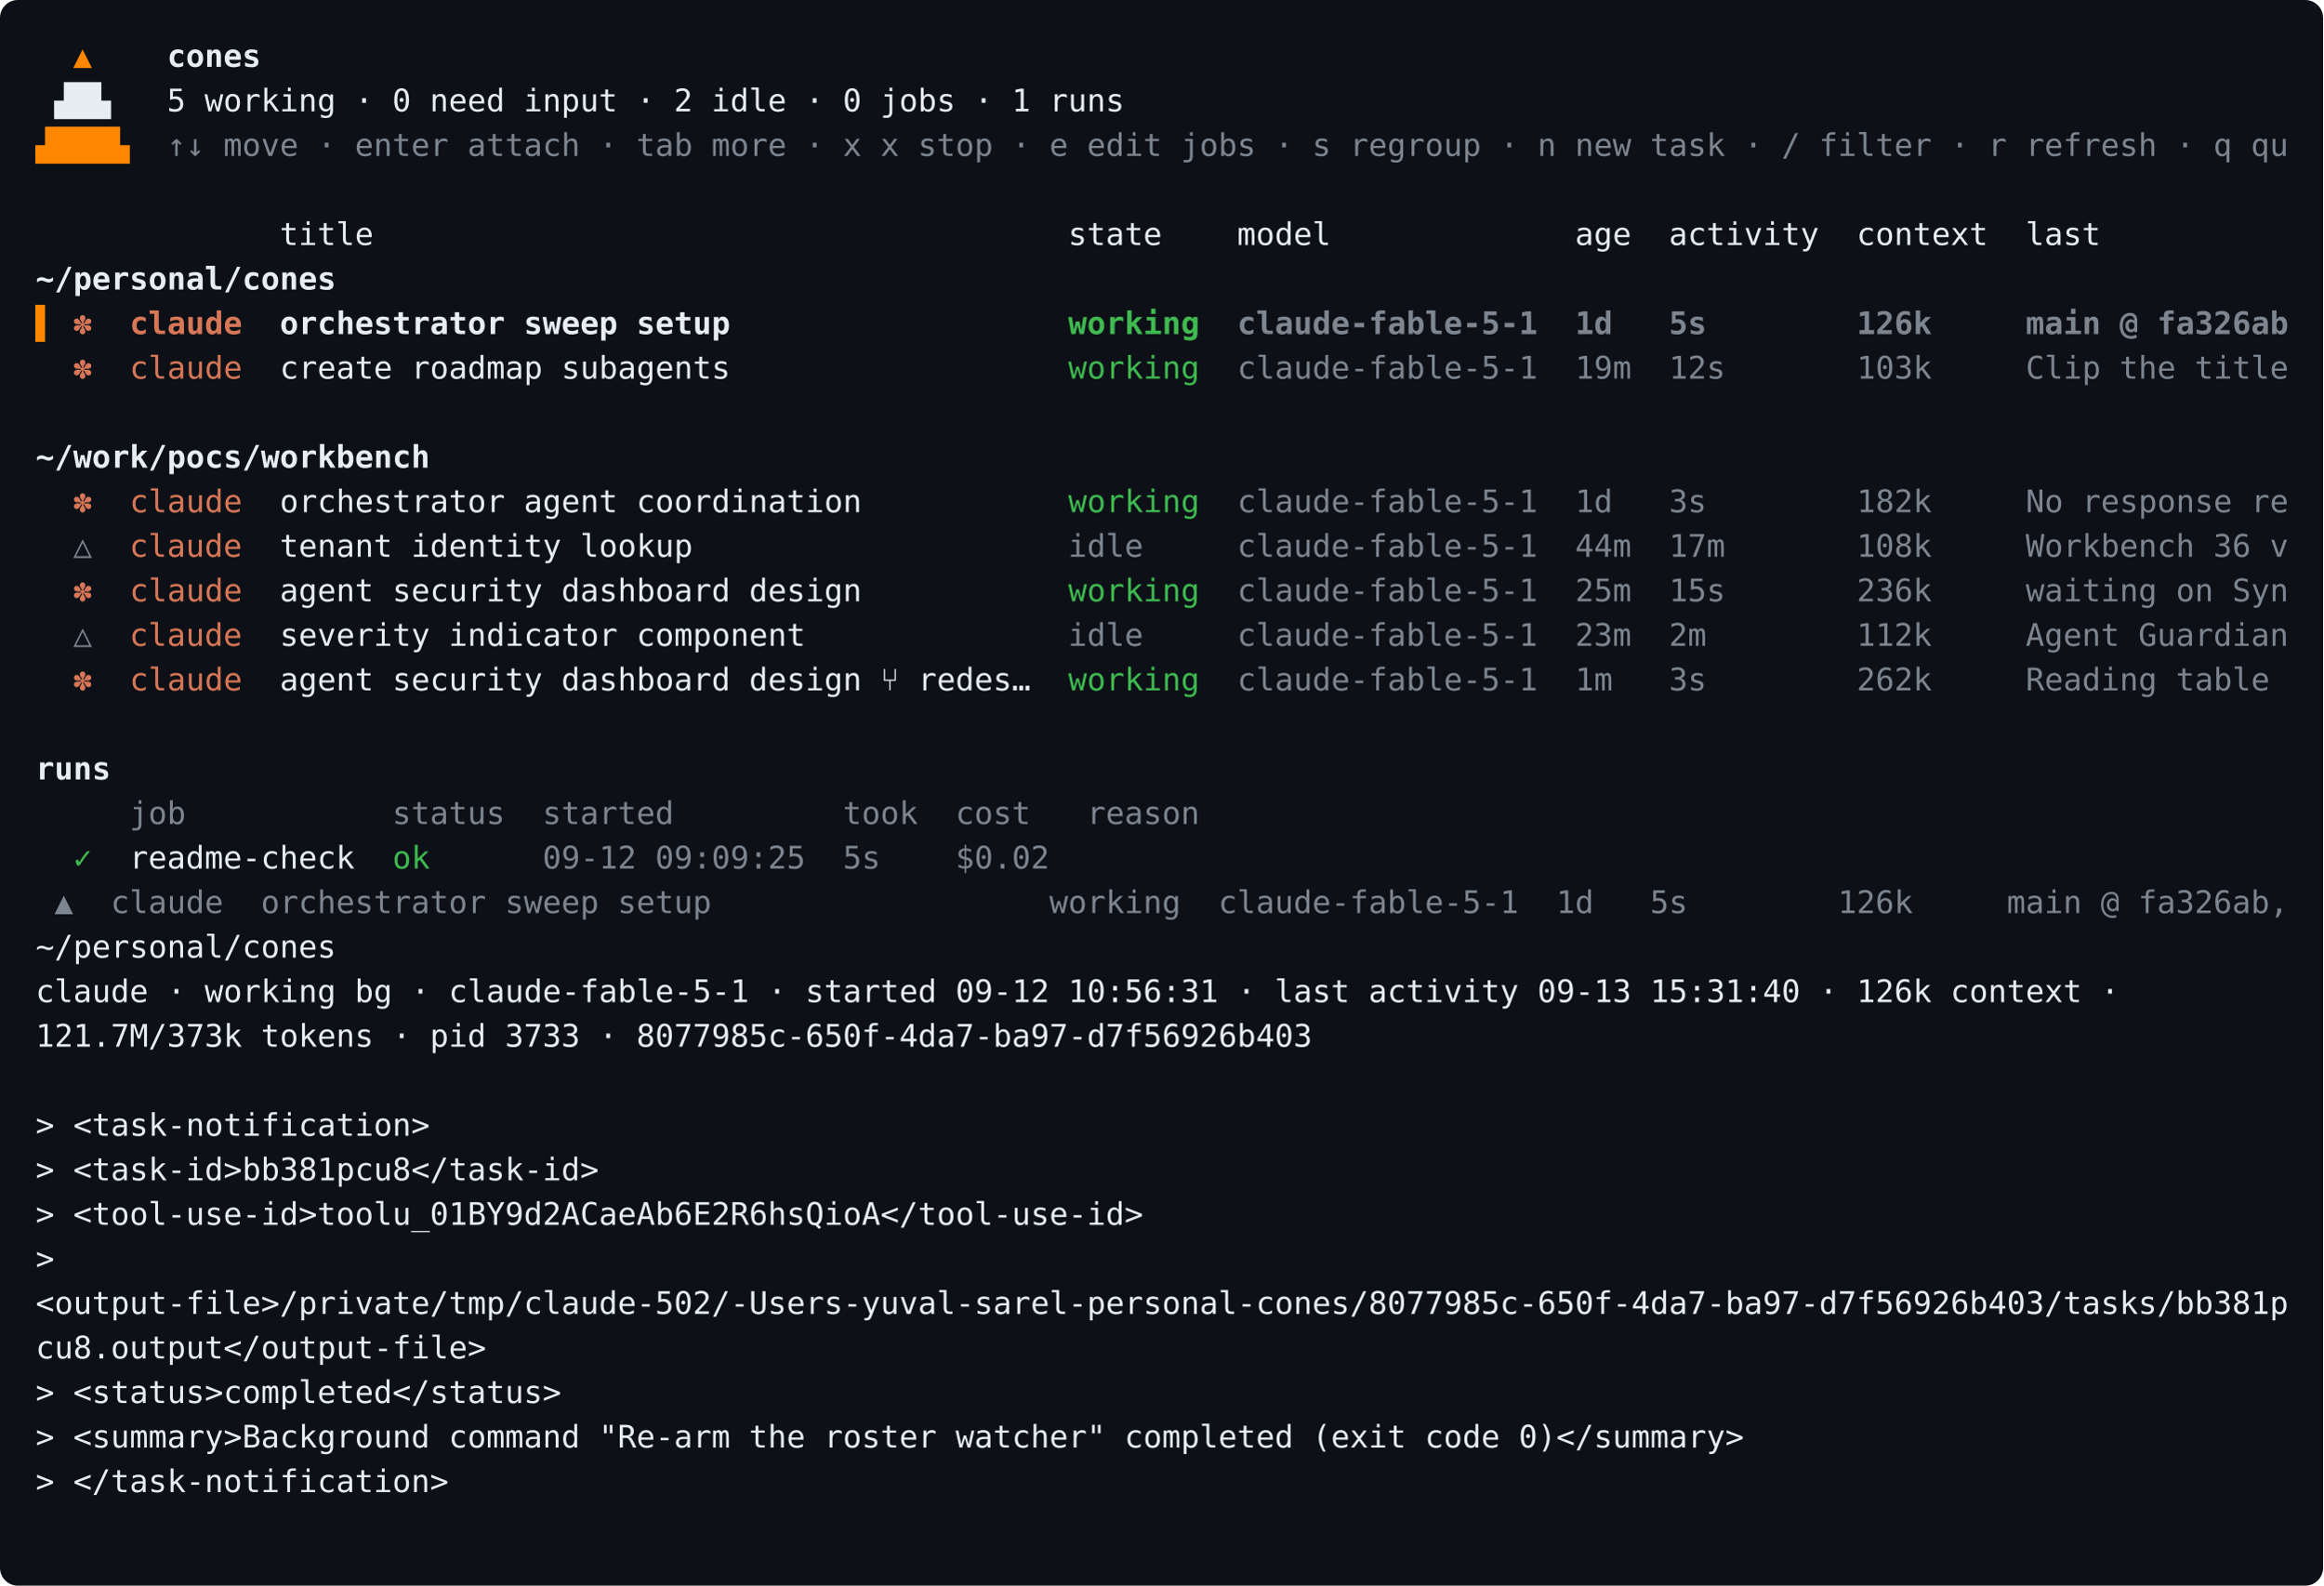
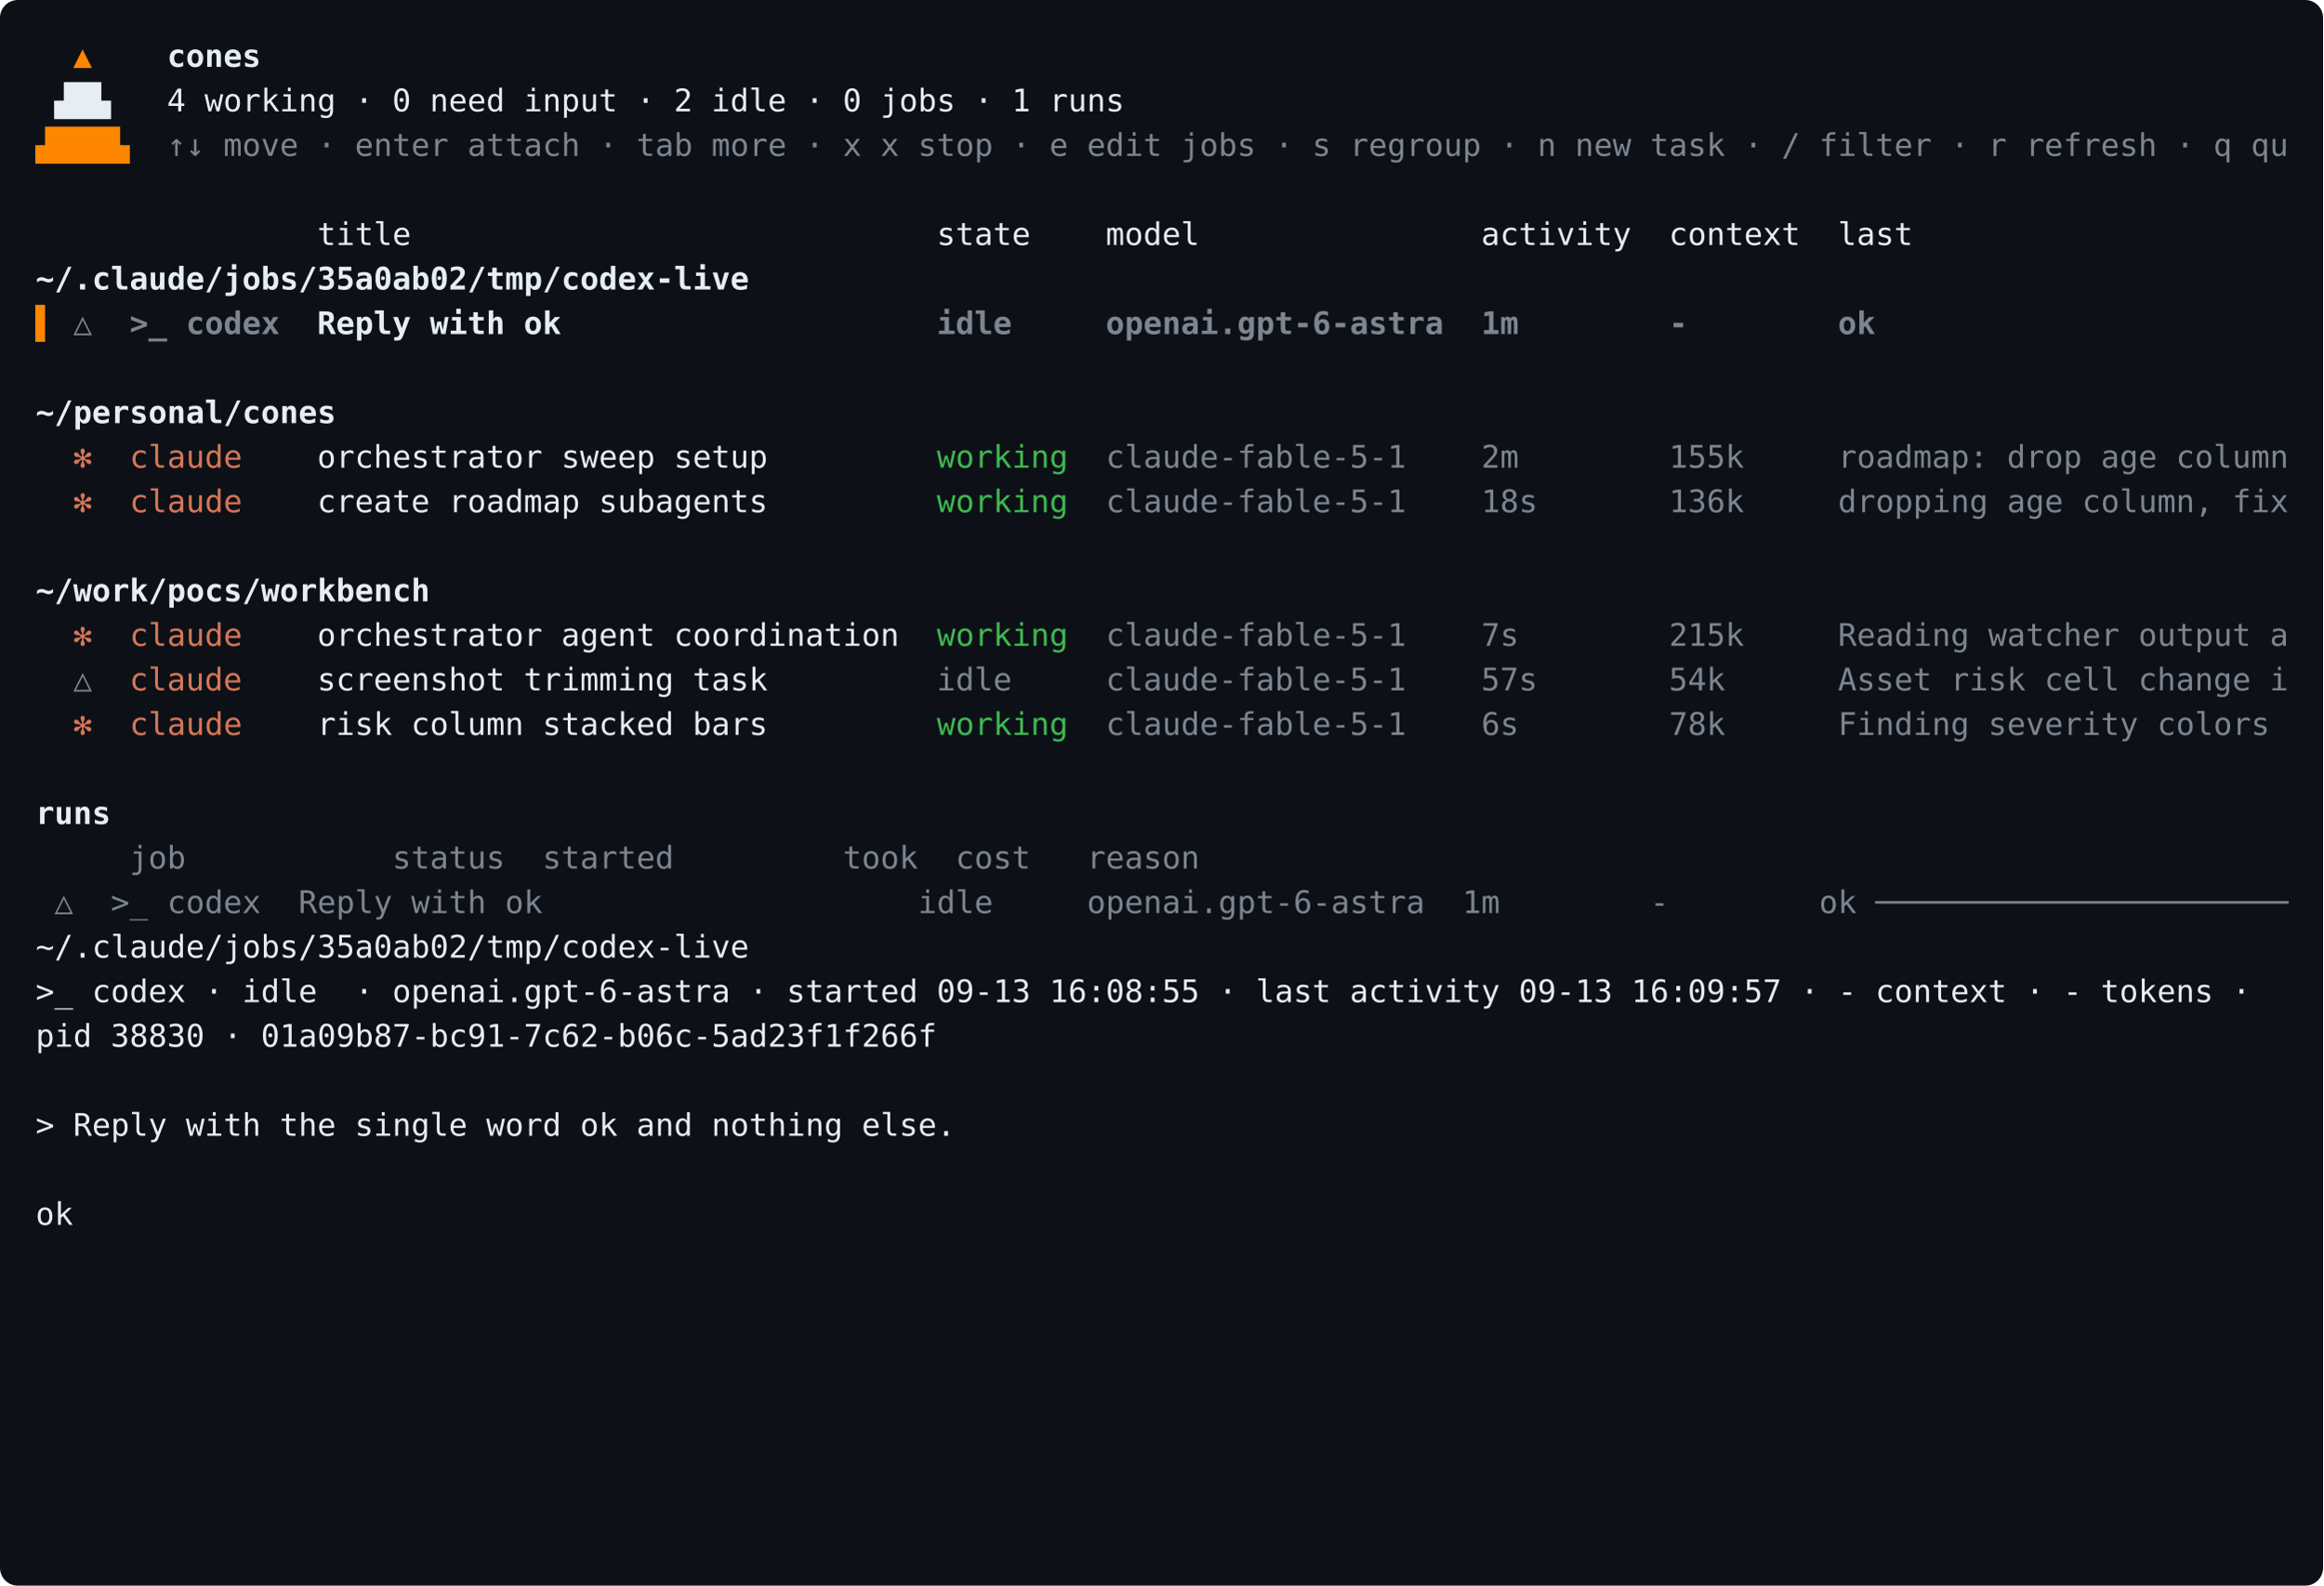
<svg xmlns="http://www.w3.org/2000/svg" width="1043" height="712" viewBox="0 0 1043 712" font-family="SFMono-Regular,Menlo,Consolas,monospace" font-size="14">
  <rect width="1043" height="712" rx="8" fill="#0d1117" />
  <text x="16.0" y="30" xml:space="preserve" textLength="42.1" lengthAdjust="spacingAndGlyphs" fill="#ff8700">  ▲  </text>
  <text x="75.0" y="30" xml:space="preserve" textLength="42.1" lengthAdjust="spacingAndGlyphs" fill="#e6edf3" font-weight="700">cones</text>
  <text x="16.0" y="50" xml:space="preserve" textLength="42.1" lengthAdjust="spacingAndGlyphs" fill="#e6edf3"> ▟█▙ </text>
-   <text x="58.1" y="50" xml:space="preserve" textLength="446.8" lengthAdjust="spacingAndGlyphs" fill="#e6edf3">  5 working · 0 need input · 2 idle · 0 jobs · 1 runs</text>
+   <text x="58.1" y="50" xml:space="preserve" textLength="446.8" lengthAdjust="spacingAndGlyphs" fill="#e6edf3">  4 working · 0 need input · 2 idle · 0 jobs · 1 runs</text>
  <text x="16.0" y="70" xml:space="preserve" textLength="42.1" lengthAdjust="spacingAndGlyphs" fill="#ff8700">▟███▙</text>
  <text x="75.0" y="70" xml:space="preserve" textLength="952.6" lengthAdjust="spacingAndGlyphs" fill="#7d8590">↑↓ move · enter attach · tab more · x x stop · e edit jobs · s regroup · n new task · / filter · r refresh · q qu</text>
-   <text x="16.0" y="110" xml:space="preserve" textLength="927.3" lengthAdjust="spacingAndGlyphs" fill="#e6edf3">             title                                     state    model             age  activity  context  last</text>
-   <text x="16.0" y="130" xml:space="preserve" textLength="134.9" lengthAdjust="spacingAndGlyphs" fill="#e6edf3" font-weight="700">~/personal/cones</text>
+   <text x="16.0" y="110" xml:space="preserve" textLength="843.0" lengthAdjust="spacingAndGlyphs" fill="#e6edf3">               title                            state    model               activity  context  last</text>
+   <text x="16.0" y="130" xml:space="preserve" textLength="320.3" lengthAdjust="spacingAndGlyphs" fill="#e6edf3" font-weight="700">~/.claude/jobs/35a0ab02/tmp/codex-live</text>
  <text x="16.0" y="150" xml:space="preserve" textLength="16.9" lengthAdjust="spacingAndGlyphs" fill="#ff8700" font-weight="700">▌ </text>
-   <text x="32.9" y="150" xml:space="preserve" textLength="92.7" lengthAdjust="spacingAndGlyphs" fill="#d77757" font-weight="700">✽  claude  </text>
-   <text x="125.6" y="150" xml:space="preserve" textLength="354.1" lengthAdjust="spacingAndGlyphs" fill="#e6edf3" font-weight="700">orchestrator sweep setup                  </text>
-   <text x="479.6" y="150" xml:space="preserve" textLength="75.9" lengthAdjust="spacingAndGlyphs" fill="#3fb950" font-weight="700">working  </text>
-   <text x="555.5" y="150" xml:space="preserve" textLength="472.1" lengthAdjust="spacingAndGlyphs" fill="#7d8590" font-weight="700">claude-fable-5-1  1d   5s        126k     main @ fa326ab</text>
-   <text x="32.9" y="170" xml:space="preserve" textLength="92.7" lengthAdjust="spacingAndGlyphs" fill="#d77757">✽  claude  </text>
-   <text x="125.6" y="170" xml:space="preserve" textLength="354.1" lengthAdjust="spacingAndGlyphs" fill="#e6edf3">create roadmap subagents                  </text>
-   <text x="479.6" y="170" xml:space="preserve" textLength="75.9" lengthAdjust="spacingAndGlyphs" fill="#3fb950">working  </text>
-   <text x="555.5" y="170" xml:space="preserve" textLength="472.1" lengthAdjust="spacingAndGlyphs" fill="#7d8590">claude-fable-5-1  19m  12s       103k     Clip the title</text>
-   <text x="16.0" y="210" xml:space="preserve" textLength="177.0" lengthAdjust="spacingAndGlyphs" fill="#e6edf3" font-weight="700">~/work/pocs/workbench</text>
-   <text x="32.9" y="230" xml:space="preserve" textLength="92.7" lengthAdjust="spacingAndGlyphs" fill="#d77757">✽  claude  </text>
-   <text x="125.6" y="230" xml:space="preserve" textLength="354.1" lengthAdjust="spacingAndGlyphs" fill="#e6edf3">orchestrator agent coordination           </text>
-   <text x="479.6" y="230" xml:space="preserve" textLength="75.9" lengthAdjust="spacingAndGlyphs" fill="#3fb950">working  </text>
-   <text x="555.5" y="230" xml:space="preserve" textLength="472.1" lengthAdjust="spacingAndGlyphs" fill="#7d8590">claude-fable-5-1  1d   3s        182k     No response re</text>
-   <text x="32.9" y="250" xml:space="preserve" textLength="25.3" lengthAdjust="spacingAndGlyphs" fill="#7d8590">△  </text>
-   <text x="58.1" y="250" xml:space="preserve" textLength="67.4" lengthAdjust="spacingAndGlyphs" fill="#d77757">claude  </text>
-   <text x="125.6" y="250" xml:space="preserve" textLength="354.1" lengthAdjust="spacingAndGlyphs" fill="#e6edf3">tenant identity lookup                    </text>
-   <text x="479.6" y="250" xml:space="preserve" textLength="547.9" lengthAdjust="spacingAndGlyphs" fill="#7d8590">idle     claude-fable-5-1  44m  17m       108k     Workbench 36 v</text>
-   <text x="32.9" y="270" xml:space="preserve" textLength="92.7" lengthAdjust="spacingAndGlyphs" fill="#d77757">✽  claude  </text>
-   <text x="125.6" y="270" xml:space="preserve" textLength="354.1" lengthAdjust="spacingAndGlyphs" fill="#e6edf3">agent security dashboard design           </text>
-   <text x="479.6" y="270" xml:space="preserve" textLength="75.9" lengthAdjust="spacingAndGlyphs" fill="#3fb950">working  </text>
-   <text x="555.5" y="270" xml:space="preserve" textLength="472.1" lengthAdjust="spacingAndGlyphs" fill="#7d8590">claude-fable-5-1  25m  15s       236k     waiting on Syn</text>
-   <text x="32.9" y="290" xml:space="preserve" textLength="25.3" lengthAdjust="spacingAndGlyphs" fill="#7d8590">△  </text>
-   <text x="58.1" y="290" xml:space="preserve" textLength="67.4" lengthAdjust="spacingAndGlyphs" fill="#d77757">claude  </text>
-   <text x="125.6" y="290" xml:space="preserve" textLength="354.1" lengthAdjust="spacingAndGlyphs" fill="#e6edf3">severity indicator component              </text>
-   <text x="479.6" y="290" xml:space="preserve" textLength="547.9" lengthAdjust="spacingAndGlyphs" fill="#7d8590">idle     claude-fable-5-1  23m  2m        112k     Agent Guardian</text>
-   <text x="32.9" y="310" xml:space="preserve" textLength="92.7" lengthAdjust="spacingAndGlyphs" fill="#d77757">✽  claude  </text>
-   <text x="125.6" y="310" xml:space="preserve" textLength="354.1" lengthAdjust="spacingAndGlyphs" fill="#e6edf3">agent security dashboard design ⑂ redes…  </text>
-   <text x="479.6" y="310" xml:space="preserve" textLength="75.9" lengthAdjust="spacingAndGlyphs" fill="#3fb950">working  </text>
-   <text x="555.5" y="310" xml:space="preserve" textLength="463.6" lengthAdjust="spacingAndGlyphs" fill="#7d8590">claude-fable-5-1  1m   3s        262k     Reading table</text>
-   <text x="16.0" y="350" xml:space="preserve" textLength="33.7" lengthAdjust="spacingAndGlyphs" fill="#e6edf3" font-weight="700">runs</text>
-   <text x="16.0" y="370" xml:space="preserve" textLength="522.7" lengthAdjust="spacingAndGlyphs" fill="#7d8590">     job           status  started         took  cost   reason</text>
-   <text x="32.9" y="390" xml:space="preserve" textLength="25.3" lengthAdjust="spacingAndGlyphs" fill="#3fb950">✓  </text>
-   <text x="58.1" y="390" xml:space="preserve" textLength="118.0" lengthAdjust="spacingAndGlyphs" fill="#e6edf3">readme-check  </text>
-   <text x="176.2" y="390" xml:space="preserve" textLength="67.4" lengthAdjust="spacingAndGlyphs" fill="#3fb950">ok      </text>
-   <text x="243.6" y="390" xml:space="preserve" textLength="244.5" lengthAdjust="spacingAndGlyphs" fill="#7d8590">09-12 09:09:25  5s    $0.02  </text>
-   <text x="16.0" y="410" xml:space="preserve" textLength="1011.6" lengthAdjust="spacingAndGlyphs" fill="#7d8590"> ▲  claude  orchestrator sweep setup                  working  claude-fable-5-1  1d   5s        126k     main @ fa326ab,</text>
-   <text x="16.0" y="430" xml:space="preserve" textLength="134.9" lengthAdjust="spacingAndGlyphs" fill="#e6edf3">~/personal/cones</text>
-   <text x="16.0" y="450" xml:space="preserve" textLength="935.7" lengthAdjust="spacingAndGlyphs" fill="#e6edf3">claude · working bg · claude-fable-5-1 · started 09-12 10:56:31 · last activity 09-13 15:31:40 · 126k context ·</text>
-   <text x="16.0" y="470" xml:space="preserve" textLength="573.2" lengthAdjust="spacingAndGlyphs" fill="#e6edf3">121.7M/373k tokens · pid 3733 · 8077985c-650f-4da7-ba97-d7f56926b403</text>
-   <text x="16.0" y="510" xml:space="preserve" textLength="177.0" lengthAdjust="spacingAndGlyphs" fill="#e6edf3">&gt; &lt;task-notification&gt;</text>
-   <text x="16.0" y="530" xml:space="preserve" textLength="252.9" lengthAdjust="spacingAndGlyphs" fill="#e6edf3">&gt; &lt;task-id&gt;bb381pcu8&lt;/task-id&gt;</text>
-   <text x="16.0" y="550" xml:space="preserve" textLength="497.4" lengthAdjust="spacingAndGlyphs" fill="#e6edf3">&gt; &lt;tool-use-id&gt;toolu_01BY9d2ACaeAb6E2R6hsQioA&lt;/tool-use-id&gt;</text>
-   <text x="16.0" y="570" xml:space="preserve" textLength="8.4" lengthAdjust="spacingAndGlyphs" fill="#e6edf3">&gt;</text>
-   <text x="16.0" y="590" xml:space="preserve" textLength="1011.6" lengthAdjust="spacingAndGlyphs" fill="#e6edf3">&lt;output-file&gt;/private/tmp/claude-502/-Users-yuval-sarel-personal-cones/8077985c-650f-4da7-ba97-d7f56926b403/tasks/bb381p</text>
-   <text x="16.0" y="610" xml:space="preserve" textLength="202.3" lengthAdjust="spacingAndGlyphs" fill="#e6edf3">cu8.output&lt;/output-file&gt;</text>
-   <text x="16.0" y="630" xml:space="preserve" textLength="236.0" lengthAdjust="spacingAndGlyphs" fill="#e6edf3">&gt; &lt;status&gt;completed&lt;/status&gt;</text>
-   <text x="16.0" y="650" xml:space="preserve" textLength="767.1" lengthAdjust="spacingAndGlyphs" fill="#e6edf3">&gt; &lt;summary&gt;Background command "Re-arm the roster watcher" completed (exit code 0)&lt;/summary&gt;</text>
-   <text x="16.0" y="670" xml:space="preserve" textLength="185.5" lengthAdjust="spacingAndGlyphs" fill="#e6edf3">&gt; &lt;/task-notification&gt;</text>
+   <text x="32.9" y="150" xml:space="preserve" textLength="109.6" lengthAdjust="spacingAndGlyphs" fill="#7d8590" font-weight="700">△  &gt;_ codex  </text>
+   <text x="142.4" y="150" xml:space="preserve" textLength="278.2" lengthAdjust="spacingAndGlyphs" fill="#e6edf3" font-weight="700">Reply with ok                    </text>
+   <text x="420.6" y="150" xml:space="preserve" textLength="421.5" lengthAdjust="spacingAndGlyphs" fill="#7d8590" font-weight="700">idle     openai.gpt-6-astra  1m        -        ok</text>
+   <text x="16.0" y="190" xml:space="preserve" textLength="134.9" lengthAdjust="spacingAndGlyphs" fill="#e6edf3" font-weight="700">~/personal/cones</text>
+   <text x="32.9" y="210" xml:space="preserve" textLength="109.6" lengthAdjust="spacingAndGlyphs" fill="#d77757">✻  claude    </text>
+   <text x="142.4" y="210" xml:space="preserve" textLength="278.2" lengthAdjust="spacingAndGlyphs" fill="#e6edf3">orchestrator sweep setup         </text>
+   <text x="420.6" y="210" xml:space="preserve" textLength="75.9" lengthAdjust="spacingAndGlyphs" fill="#3fb950">working  </text>
+   <text x="496.5" y="210" xml:space="preserve" textLength="531.1" lengthAdjust="spacingAndGlyphs" fill="#7d8590">claude-fable-5-1    2m        155k     roadmap: drop age column</text>
+   <text x="32.9" y="230" xml:space="preserve" textLength="109.6" lengthAdjust="spacingAndGlyphs" fill="#d77757">✻  claude    </text>
+   <text x="142.4" y="230" xml:space="preserve" textLength="278.2" lengthAdjust="spacingAndGlyphs" fill="#e6edf3">create roadmap subagents         </text>
+   <text x="420.6" y="230" xml:space="preserve" textLength="75.9" lengthAdjust="spacingAndGlyphs" fill="#3fb950">working  </text>
+   <text x="496.5" y="230" xml:space="preserve" textLength="531.1" lengthAdjust="spacingAndGlyphs" fill="#7d8590">claude-fable-5-1    18s       136k     dropping age column, fix</text>
+   <text x="16.0" y="270" xml:space="preserve" textLength="177.0" lengthAdjust="spacingAndGlyphs" fill="#e6edf3" font-weight="700">~/work/pocs/workbench</text>
+   <text x="32.9" y="290" xml:space="preserve" textLength="109.6" lengthAdjust="spacingAndGlyphs" fill="#d77757">✻  claude    </text>
+   <text x="142.4" y="290" xml:space="preserve" textLength="278.2" lengthAdjust="spacingAndGlyphs" fill="#e6edf3">orchestrator agent coordination  </text>
+   <text x="420.6" y="290" xml:space="preserve" textLength="75.9" lengthAdjust="spacingAndGlyphs" fill="#3fb950">working  </text>
+   <text x="496.5" y="290" xml:space="preserve" textLength="531.1" lengthAdjust="spacingAndGlyphs" fill="#7d8590">claude-fable-5-1    7s        215k     Reading watcher output a</text>
+   <text x="32.9" y="310" xml:space="preserve" textLength="25.3" lengthAdjust="spacingAndGlyphs" fill="#7d8590">△  </text>
+   <text x="58.1" y="310" xml:space="preserve" textLength="84.3" lengthAdjust="spacingAndGlyphs" fill="#d77757">claude    </text>
+   <text x="142.4" y="310" xml:space="preserve" textLength="278.2" lengthAdjust="spacingAndGlyphs" fill="#e6edf3">screenshot trimming task         </text>
+   <text x="420.6" y="310" xml:space="preserve" textLength="607.0" lengthAdjust="spacingAndGlyphs" fill="#7d8590">idle     claude-fable-5-1    57s       54k      Asset risk cell change i</text>
+   <text x="32.9" y="330" xml:space="preserve" textLength="109.6" lengthAdjust="spacingAndGlyphs" fill="#d77757">✻  claude    </text>
+   <text x="142.4" y="330" xml:space="preserve" textLength="278.2" lengthAdjust="spacingAndGlyphs" fill="#e6edf3">risk column stacked bars         </text>
+   <text x="420.6" y="330" xml:space="preserve" textLength="75.9" lengthAdjust="spacingAndGlyphs" fill="#3fb950">working  </text>
+   <text x="496.5" y="330" xml:space="preserve" textLength="522.7" lengthAdjust="spacingAndGlyphs" fill="#7d8590">claude-fable-5-1    6s        78k      Finding severity colors</text>
+   <text x="16.0" y="370" xml:space="preserve" textLength="33.7" lengthAdjust="spacingAndGlyphs" fill="#e6edf3" font-weight="700">runs</text>
+   <text x="16.0" y="390" xml:space="preserve" textLength="522.7" lengthAdjust="spacingAndGlyphs" fill="#7d8590">     job           status  started         took  cost   reason</text>
+   <text x="16.0" y="410" xml:space="preserve" textLength="1011.6" lengthAdjust="spacingAndGlyphs" fill="#7d8590"> △  &gt;_ codex  Reply with ok                    idle     openai.gpt-6-astra  1m        -        ok ──────────────────────</text>
+   <text x="16.0" y="430" xml:space="preserve" textLength="320.3" lengthAdjust="spacingAndGlyphs" fill="#e6edf3">~/.claude/jobs/35a0ab02/tmp/codex-live</text>
+   <text x="16.0" y="450" xml:space="preserve" textLength="994.7" lengthAdjust="spacingAndGlyphs" fill="#e6edf3">&gt;_ codex · idle  · openai.gpt-6-astra · started 09-13 16:08:55 · last activity 09-13 16:09:57 · - context · - tokens ·</text>
+   <text x="16.0" y="470" xml:space="preserve" textLength="404.6" lengthAdjust="spacingAndGlyphs" fill="#e6edf3">pid 38830 · 01a09b87-bc91-7c62-b06c-5ad23f1f266f</text>
+   <text x="16.0" y="510" xml:space="preserve" textLength="413.1" lengthAdjust="spacingAndGlyphs" fill="#e6edf3">&gt; Reply with the single word ok and nothing else.</text>
+   <text x="16.0" y="550" xml:space="preserve" textLength="16.9" lengthAdjust="spacingAndGlyphs" fill="#e6edf3">ok</text>
</svg>
